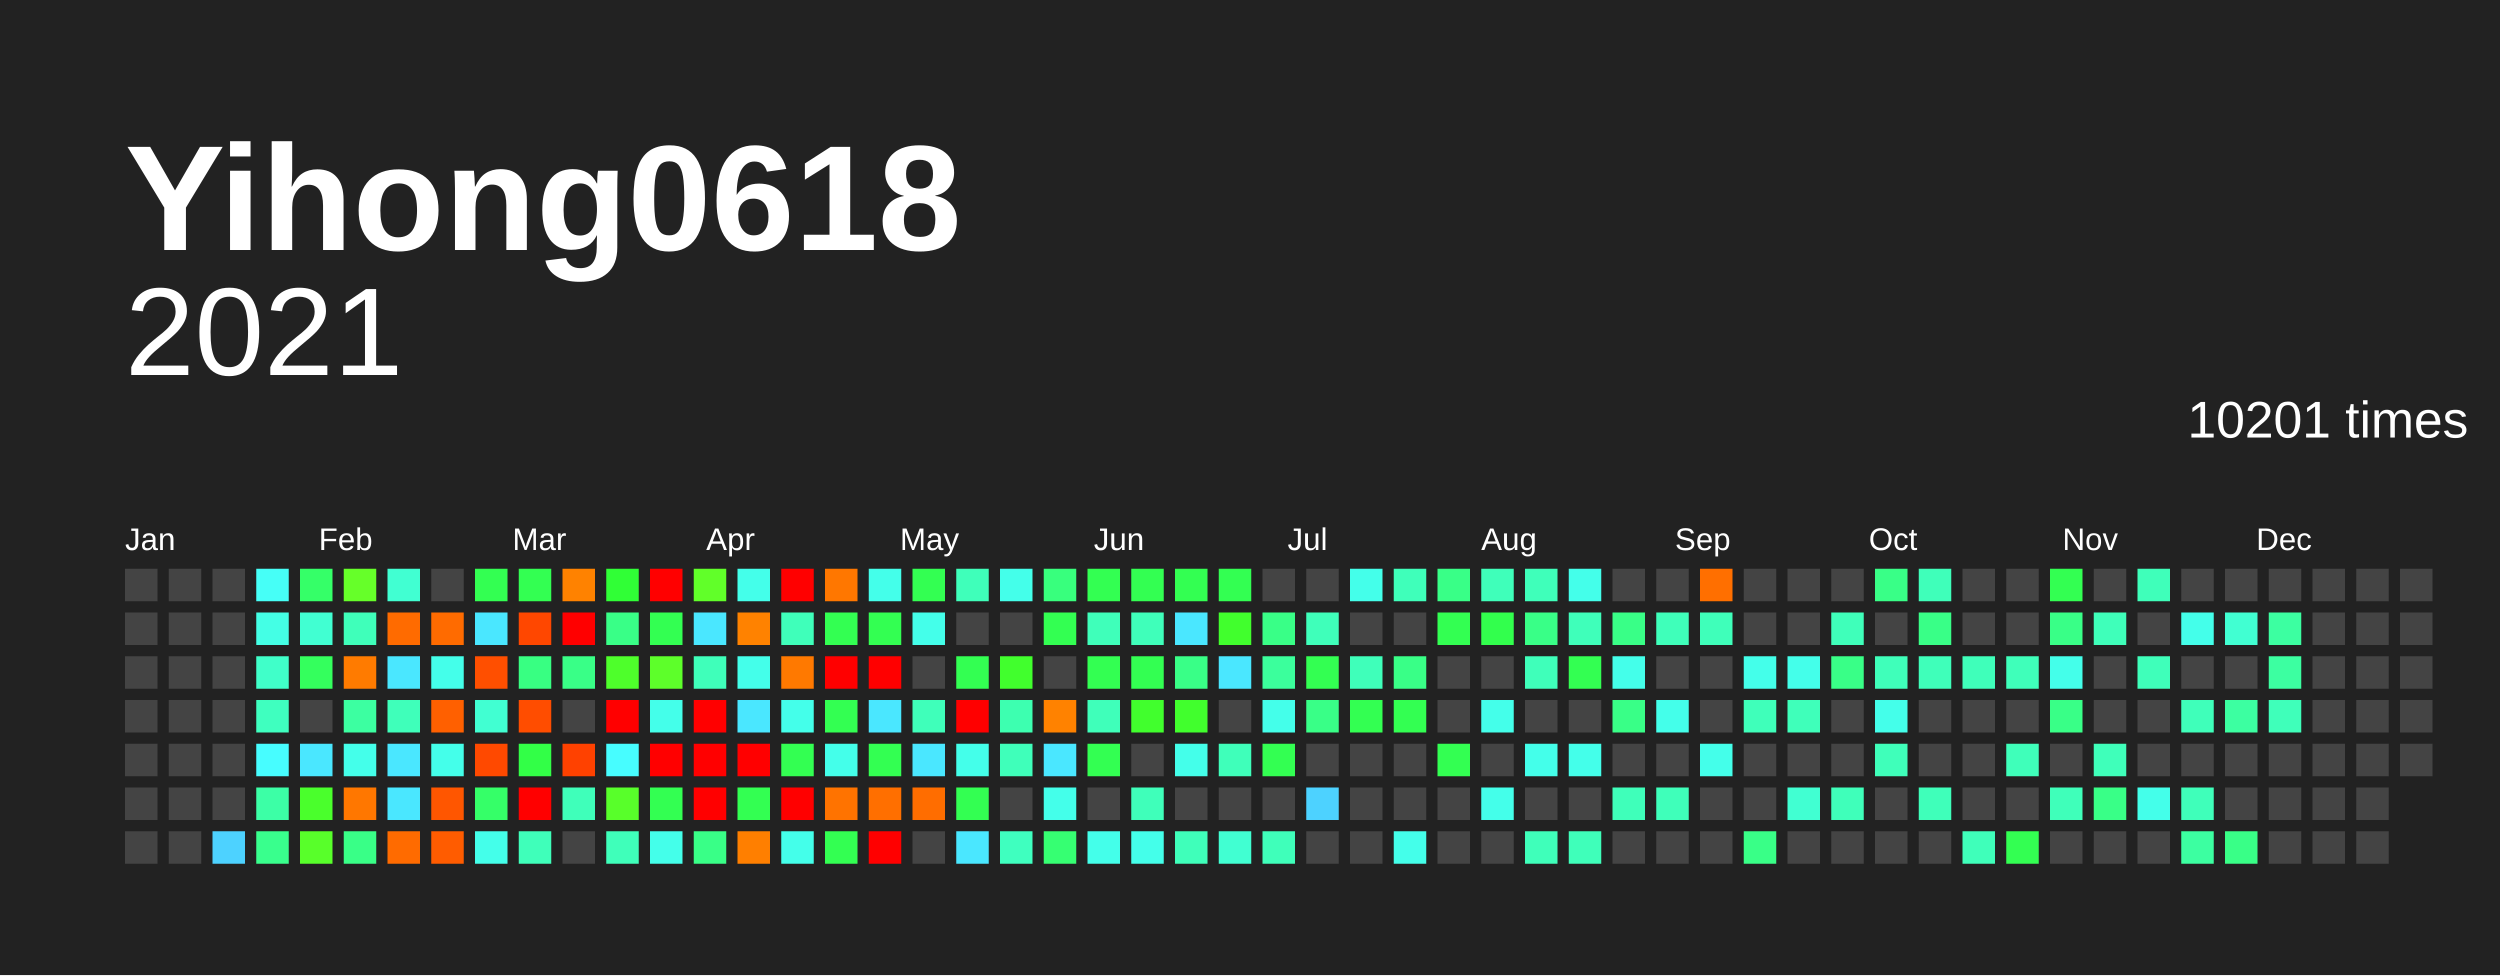
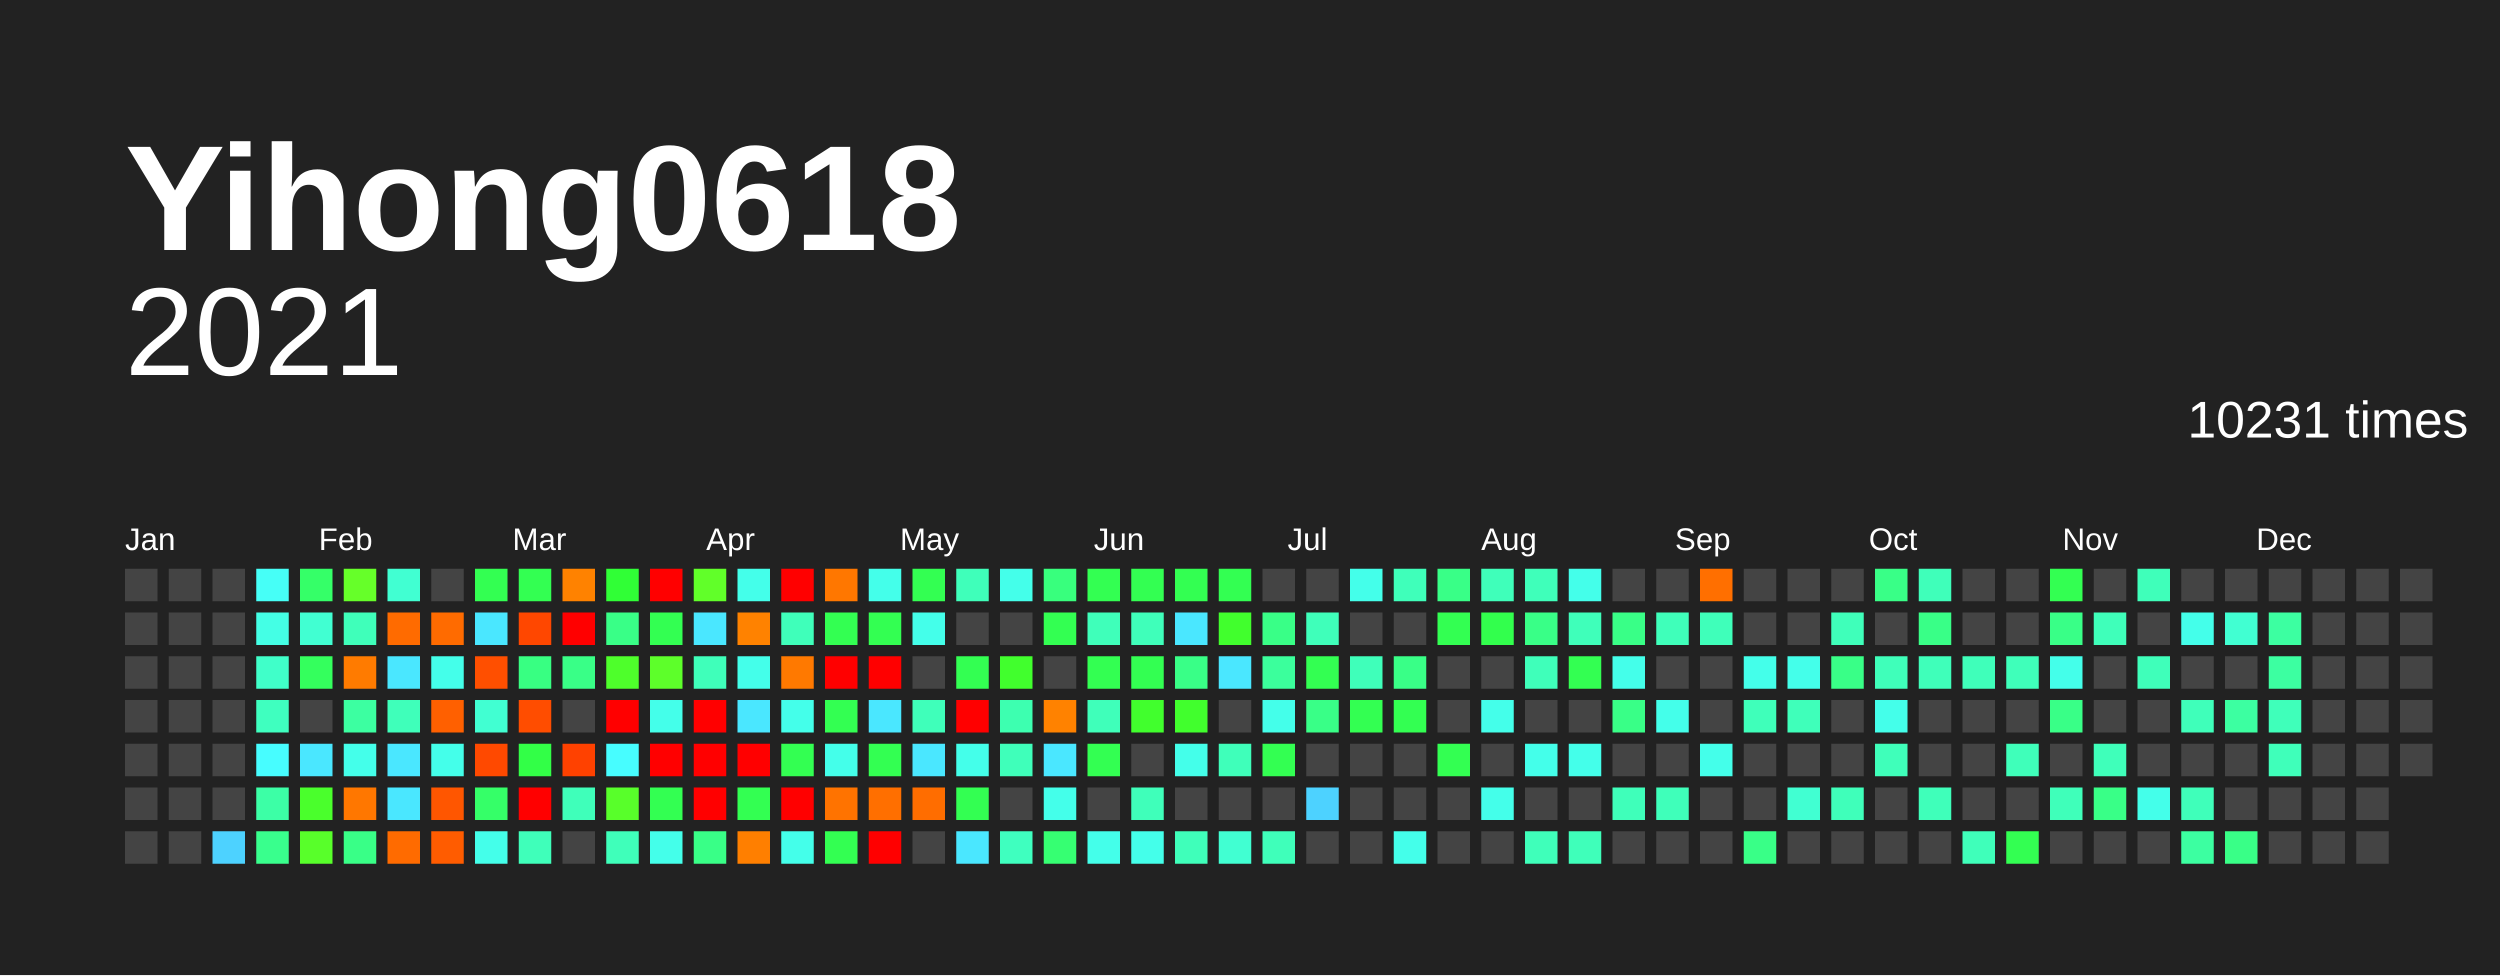
<svg xmlns="http://www.w3.org/2000/svg" baseProfile="full" height="78mm" version="1.1" viewBox="0,0,200,78" width="200mm">
  <defs />
  <rect fill="#222222" height="78" width="200" x="0" y="0" />
  <text fill="#FFFFFF" style="font-size:12px; font-family:Arial; font-weight:bold;" x="10" y="20">Yihong0618</text>
  <text alignment-baseline="hanging" fill="#FFFFFF" style="font-size:10.0px; font-family:Arial;" x="10" y="30">2021</text>
-   <text alignment-baseline="hanging" fill="#FFFFFF" style="font-size:4.125px; font-family:Arial;" x="175" y="35">10201 times</text>
+   <text alignment-baseline="hanging" fill="#FFFFFF" style="font-size:4.125px; font-family:Arial;" x="175" y="35">10231 times</text>
  <text fill="#FFFFFF" style="font-size:2.5px; font-family:Arial" x="10.0" y="44">Jan</text>
  <text fill="#FFFFFF" style="font-size:2.5px; font-family:Arial" x="25.5" y="44">Feb</text>
  <text fill="#FFFFFF" style="font-size:2.5px; font-family:Arial" x="41.0" y="44">Mar</text>
  <text fill="#FFFFFF" style="font-size:2.5px; font-family:Arial" x="56.5" y="44">Apr</text>
  <text fill="#FFFFFF" style="font-size:2.5px; font-family:Arial" x="72.0" y="44">May</text>
  <text fill="#FFFFFF" style="font-size:2.5px; font-family:Arial" x="87.5" y="44">Jun</text>
  <text fill="#FFFFFF" style="font-size:2.5px; font-family:Arial" x="103.0" y="44">Jul</text>
  <text fill="#FFFFFF" style="font-size:2.5px; font-family:Arial" x="118.5" y="44">Aug</text>
  <text fill="#FFFFFF" style="font-size:2.5px; font-family:Arial" x="134.0" y="44">Sep</text>
  <text fill="#FFFFFF" style="font-size:2.5px; font-family:Arial" x="149.5" y="44">Oct</text>
  <text fill="#FFFFFF" style="font-size:2.5px; font-family:Arial" x="165.0" y="44">Nov</text>
  <text fill="#FFFFFF" style="font-size:2.5px; font-family:Arial" x="180.5" y="44">Dec</text>
  <rect fill="#444444" height="2.6" width="2.6" x="10.0" y="45.5" />
  <rect fill="#444444" height="2.6" width="2.6" x="10.0" y="49.0" />
  <rect fill="#444444" height="2.6" width="2.6" x="10.0" y="52.5" />
  <rect fill="#444444" height="2.6" width="2.6" x="10.0" y="56.0" />
  <rect fill="#444444" height="2.6" width="2.6" x="10.0" y="59.5" />
  <rect fill="#444444" height="2.6" width="2.6" x="10.0" y="63.0" />
  <rect fill="#444444" height="2.6" width="2.6" x="10.0" y="66.5" />
  <rect fill="#444444" height="2.6" width="2.6" x="13.5" y="45.5" />
  <rect fill="#444444" height="2.6" width="2.6" x="13.5" y="49.0" />
  <rect fill="#444444" height="2.6" width="2.6" x="13.5" y="52.5" />
  <rect fill="#444444" height="2.6" width="2.6" x="13.5" y="56.0" />
  <rect fill="#444444" height="2.6" width="2.6" x="13.5" y="59.5" />
  <rect fill="#444444" height="2.6" width="2.6" x="13.5" y="63.0" />
  <rect fill="#444444" height="2.6" width="2.6" x="13.5" y="66.5" />
  <rect fill="#444444" height="2.6" width="2.6" x="17.0" y="45.5" />
  <rect fill="#444444" height="2.6" width="2.6" x="17.0" y="49.0" />
  <rect fill="#444444" height="2.6" width="2.6" x="17.0" y="52.5" />
  <rect fill="#444444" height="2.6" width="2.6" x="17.0" y="56.0" />
  <rect fill="#444444" height="2.6" width="2.6" x="17.0" y="59.5" />
  <rect fill="#444444" height="2.6" width="2.6" x="17.0" y="63.0" />
  <rect fill="#4dd2ff" height="2.6" width="2.6" x="17.0" y="66.5" />
  <rect fill="#46fff7" height="2.6" width="2.6" x="20.5" y="45.5" />
  <rect fill="#44ffe5" height="2.6" width="2.6" x="20.5" y="49.0" />
  <rect fill="#40ffc9" height="2.6" width="2.6" x="20.5" y="52.5" />
  <rect fill="#3fffbf" height="2.6" width="2.6" x="20.5" y="56.0" />
  <rect fill="#47fdff" height="2.6" width="2.6" x="20.5" y="59.5" />
  <rect fill="#3cffa6" height="2.6" width="2.6" x="20.5" y="63.0" />
  <rect fill="#39ff8d" height="2.6" width="2.6" x="20.5" y="66.5" />
  <rect fill="#35ff68" height="2.6" width="2.6" x="24.0" y="45.5" />
  <rect fill="#41ffd2" height="2.6" width="2.6" x="24.0" y="49.0" />
  <rect fill="#34ff5d" height="2.6" width="2.6" x="24.0" y="52.5" />
  <rect fill="#444444" height="2.6" width="2.6" x="24.0" y="56.0" />
  <rect fill="#4ae7ff" height="2.6" width="2.6" x="24.0" y="59.5" />
  <rect fill="#4aff2c" height="2.6" width="2.6" x="24.0" y="63.0" />
  <rect fill="#58ff2a" height="2.6" width="2.6" x="24.0" y="66.5" />
  <rect fill="#66ff29" height="2.6" width="2.6" x="27.5" y="45.5" />
  <rect fill="#3fffba" height="2.6" width="2.6" x="27.5" y="49.0" />
  <rect fill="#ff7b00" height="2.6" width="2.6" x="27.5" y="52.5" />
  <rect fill="#3cffa1" height="2.6" width="2.6" x="27.5" y="56.0" />
  <rect fill="#44ffea" height="2.6" width="2.6" x="27.5" y="59.5" />
  <rect fill="#ff7700" height="2.6" width="2.6" x="27.5" y="63.0" />
  <rect fill="#39ff87" height="2.6" width="2.6" x="27.5" y="66.5" />
  <rect fill="#41ffd2" height="2.6" width="2.6" x="31.0" y="45.5" />
  <rect fill="#ff6b00" height="2.6" width="2.6" x="31.0" y="49.0" />
  <rect fill="#4ae7ff" height="2.6" width="2.6" x="31.0" y="52.5" />
  <rect fill="#3fffba" height="2.6" width="2.6" x="31.0" y="56.0" />
  <rect fill="#4ae7ff" height="2.6" width="2.6" x="31.0" y="59.5" />
  <rect fill="#4ae7ff" height="2.6" width="2.6" x="31.0" y="63.0" />
  <rect fill="#ff6b00" height="2.6" width="2.6" x="31.0" y="66.5" />
  <rect fill="#444444" height="2.6" width="2.6" x="34.5" y="45.5" />
  <rect fill="#ff6b00" height="2.6" width="2.6" x="34.5" y="49.0" />
  <rect fill="#44ffea" height="2.6" width="2.6" x="34.5" y="52.5" />
  <rect fill="#ff6000" height="2.6" width="2.6" x="34.5" y="56.0" />
  <rect fill="#44ffea" height="2.6" width="2.6" x="34.5" y="59.5" />
  <rect fill="#ff5600" height="2.6" width="2.6" x="34.5" y="63.0" />
  <rect fill="#ff5c00" height="2.6" width="2.6" x="34.5" y="66.5" />
  <rect fill="#33ff52" height="2.6" width="2.6" x="38.0" y="45.5" />
  <rect fill="#4ae7ff" height="2.6" width="2.6" x="38.0" y="49.0" />
  <rect fill="#ff4f00" height="2.6" width="2.6" x="38.0" y="52.5" />
  <rect fill="#41ffd2" height="2.6" width="2.6" x="38.0" y="56.0" />
  <rect fill="#ff4900" height="2.6" width="2.6" x="38.0" y="59.5" />
  <rect fill="#35ff68" height="2.6" width="2.6" x="38.0" y="63.0" />
  <rect fill="#44ffea" height="2.6" width="2.6" x="38.0" y="66.5" />
  <rect fill="#33ff52" height="2.6" width="2.6" x="41.5" y="45.5" />
  <rect fill="#ff4700" height="2.6" width="2.6" x="41.5" y="49.0" />
  <rect fill="#38ff82" height="2.6" width="2.6" x="41.5" y="52.5" />
  <rect fill="#ff4d00" height="2.6" width="2.6" x="41.5" y="56.0" />
  <rect fill="#32ff47" height="2.6" width="2.6" x="41.5" y="59.5" />
  <rect fill="red" height="2.6" width="2.6" x="41.5" y="63.0" />
  <rect fill="#3fffba" height="2.6" width="2.6" x="41.5" y="66.5" />
  <rect fill="#ff8200" height="2.6" width="2.6" x="45.0" y="45.5" />
  <rect fill="red" height="2.6" width="2.6" x="45.0" y="49.0" />
  <rect fill="#39ff87" height="2.6" width="2.6" x="45.0" y="52.5" />
  <rect fill="#444444" height="2.6" width="2.6" x="45.0" y="56.0" />
  <rect fill="#ff4100" height="2.6" width="2.6" x="45.0" y="59.5" />
  <rect fill="#3fffba" height="2.6" width="2.6" x="45.0" y="63.0" />
  <rect fill="#444444" height="2.6" width="2.6" x="45.0" y="66.5" />
  <rect fill="#30ff36" height="2.6" width="2.6" x="48.5" y="45.5" />
  <rect fill="#39ff87" height="2.6" width="2.6" x="48.5" y="49.0" />
  <rect fill="#4eff2b" height="2.6" width="2.6" x="48.5" y="52.5" />
  <rect fill="red" height="2.6" width="2.6" x="48.5" y="56.0" />
  <rect fill="#47fdff" height="2.6" width="2.6" x="48.5" y="59.5" />
  <rect fill="#58ff2a" height="2.6" width="2.6" x="48.5" y="63.0" />
  <rect fill="#3fffba" height="2.6" width="2.6" x="48.5" y="66.5" />
  <rect fill="red" height="2.6" width="2.6" x="52.0" y="45.5" />
  <rect fill="#33ff52" height="2.6" width="2.6" x="52.0" y="49.0" />
  <rect fill="#5dff2a" height="2.6" width="2.6" x="52.0" y="52.5" />
  <rect fill="#44ffea" height="2.6" width="2.6" x="52.0" y="56.0" />
  <rect fill="red" height="2.6" width="2.6" x="52.0" y="59.5" />
  <rect fill="#33ff52" height="2.6" width="2.6" x="52.0" y="63.0" />
  <rect fill="#44ffea" height="2.6" width="2.6" x="52.0" y="66.5" />
  <rect fill="#61ff29" height="2.6" width="2.6" x="55.5" y="45.5" />
  <rect fill="#4ae7ff" height="2.6" width="2.6" x="55.5" y="49.0" />
  <rect fill="#3fffba" height="2.6" width="2.6" x="55.5" y="52.5" />
  <rect fill="red" height="2.6" width="2.6" x="55.5" y="56.0" />
  <rect fill="red" height="2.6" width="2.6" x="55.5" y="59.5" />
  <rect fill="red" height="2.6" width="2.6" x="55.5" y="63.0" />
  <rect fill="#39ff87" height="2.6" width="2.6" x="55.5" y="66.5" />
  <rect fill="#44ffea" height="2.6" width="2.6" x="59.0" y="45.5" />
  <rect fill="#ff8200" height="2.6" width="2.6" x="59.0" y="49.0" />
  <rect fill="#44ffea" height="2.6" width="2.6" x="59.0" y="52.5" />
  <rect fill="#4ae7ff" height="2.6" width="2.6" x="59.0" y="56.0" />
  <rect fill="red" height="2.6" width="2.6" x="59.0" y="59.5" />
  <rect fill="#33ff52" height="2.6" width="2.6" x="59.0" y="63.0" />
  <rect fill="#ff7f00" height="2.6" width="2.6" x="59.0" y="66.5" />
  <rect fill="red" height="2.6" width="2.6" x="62.5" y="45.5" />
  <rect fill="#3fffba" height="2.6" width="2.6" x="62.5" y="49.0" />
  <rect fill="#ff7900" height="2.6" width="2.6" x="62.5" y="52.5" />
  <rect fill="#44ffea" height="2.6" width="2.6" x="62.5" y="56.0" />
  <rect fill="#33ff52" height="2.6" width="2.6" x="62.5" y="59.5" />
  <rect fill="red" height="2.6" width="2.6" x="62.5" y="63.0" />
  <rect fill="#44ffea" height="2.6" width="2.6" x="62.5" y="66.5" />
  <rect fill="#ff7700" height="2.6" width="2.6" x="66.0" y="45.5" />
  <rect fill="#33ff52" height="2.6" width="2.6" x="66.0" y="49.0" />
  <rect fill="red" height="2.6" width="2.6" x="66.0" y="52.5" />
  <rect fill="#33ff52" height="2.6" width="2.6" x="66.0" y="56.0" />
  <rect fill="#44ffea" height="2.6" width="2.6" x="66.0" y="59.5" />
  <rect fill="#ff7300" height="2.6" width="2.6" x="66.0" y="63.0" />
  <rect fill="#33ff52" height="2.6" width="2.6" x="66.0" y="66.5" />
  <rect fill="#44ffea" height="2.6" width="2.6" x="69.5" y="45.5" />
  <rect fill="#33ff52" height="2.6" width="2.6" x="69.5" y="49.0" />
  <rect fill="red" height="2.6" width="2.6" x="69.5" y="52.5" />
  <rect fill="#4ae7ff" height="2.6" width="2.6" x="69.5" y="56.0" />
  <rect fill="#33ff52" height="2.6" width="2.6" x="69.5" y="59.5" />
  <rect fill="#ff6f00" height="2.6" width="2.6" x="69.5" y="63.0" />
  <rect fill="red" height="2.6" width="2.6" x="69.5" y="66.5" />
  <rect fill="#33ff52" height="2.6" width="2.6" x="73.0" y="45.5" />
  <rect fill="#44ffea" height="2.6" width="2.6" x="73.0" y="49.0" />
  <rect fill="#444444" height="2.6" width="2.6" x="73.0" y="52.5" />
  <rect fill="#3fffba" height="2.6" width="2.6" x="73.0" y="56.0" />
  <rect fill="#4ae7ff" height="2.6" width="2.6" x="73.0" y="59.5" />
  <rect fill="#ff6d00" height="2.6" width="2.6" x="73.0" y="63.0" />
  <rect fill="#444444" height="2.6" width="2.6" x="73.0" y="66.5" />
  <rect fill="#3fffba" height="2.6" width="2.6" x="76.5" y="45.5" />
  <rect fill="#444444" height="2.6" width="2.6" x="76.5" y="49.0" />
  <rect fill="#33ff52" height="2.6" width="2.6" x="76.5" y="52.5" />
  <rect fill="red" height="2.6" width="2.6" x="76.5" y="56.0" />
  <rect fill="#44ffea" height="2.6" width="2.6" x="76.5" y="59.5" />
  <rect fill="#33ff52" height="2.6" width="2.6" x="76.5" y="63.0" />
  <rect fill="#4ae7ff" height="2.6" width="2.6" x="76.5" y="66.5" />
  <rect fill="#44ffea" height="2.6" width="2.6" x="80.0" y="45.5" />
  <rect fill="#444444" height="2.6" width="2.6" x="80.0" y="49.0" />
  <rect fill="#41ff2d" height="2.6" width="2.6" x="80.0" y="52.5" />
  <rect fill="#3dffb0" height="2.6" width="2.6" x="80.0" y="56.0" />
  <rect fill="#3fffba" height="2.6" width="2.6" x="80.0" y="59.5" />
  <rect fill="#444444" height="2.6" width="2.6" x="80.0" y="63.0" />
  <rect fill="#3fffbf" height="2.6" width="2.6" x="80.0" y="66.5" />
  <rect fill="#38ff7d" height="2.6" width="2.6" x="83.5" y="45.5" />
  <rect fill="#33ff52" height="2.6" width="2.6" x="83.5" y="49.0" />
  <rect fill="#444444" height="2.6" width="2.6" x="83.5" y="52.5" />
  <rect fill="#ff8200" height="2.6" width="2.6" x="83.5" y="56.0" />
  <rect fill="#4ae7ff" height="2.6" width="2.6" x="83.5" y="59.5" />
  <rect fill="#44ffea" height="2.6" width="2.6" x="83.5" y="63.0" />
  <rect fill="#36ff72" height="2.6" width="2.6" x="83.5" y="66.5" />
  <rect fill="#33ff52" height="2.6" width="2.6" x="87.0" y="45.5" />
  <rect fill="#3fffba" height="2.6" width="2.6" x="87.0" y="49.0" />
  <rect fill="#33ff52" height="2.6" width="2.6" x="87.0" y="52.5" />
  <rect fill="#3fffba" height="2.6" width="2.6" x="87.0" y="56.0" />
  <rect fill="#33ff52" height="2.6" width="2.6" x="87.0" y="59.5" />
  <rect fill="#444444" height="2.6" width="2.6" x="87.0" y="63.0" />
  <rect fill="#44ffea" height="2.6" width="2.6" x="87.0" y="66.5" />
  <rect fill="#33ff52" height="2.6" width="2.6" x="90.5" y="45.5" />
  <rect fill="#3fffba" height="2.6" width="2.6" x="90.5" y="49.0" />
  <rect fill="#33ff52" height="2.6" width="2.6" x="90.5" y="52.5" />
  <rect fill="#41ff2d" height="2.6" width="2.6" x="90.5" y="56.0" />
  <rect fill="#444444" height="2.6" width="2.6" x="90.5" y="59.5" />
  <rect fill="#3fffba" height="2.6" width="2.6" x="90.5" y="63.0" />
  <rect fill="#44ffea" height="2.6" width="2.6" x="90.5" y="66.5" />
  <rect fill="#33ff52" height="2.6" width="2.6" x="94.0" y="45.5" />
  <rect fill="#4ae7ff" height="2.6" width="2.6" x="94.0" y="49.0" />
  <rect fill="#39ff87" height="2.6" width="2.6" x="94.0" y="52.5" />
  <rect fill="#41ff2d" height="2.6" width="2.6" x="94.0" y="56.0" />
  <rect fill="#44ffea" height="2.6" width="2.6" x="94.0" y="59.5" />
  <rect fill="#444444" height="2.6" width="2.6" x="94.0" y="63.0" />
  <rect fill="#3fffba" height="2.6" width="2.6" x="94.0" y="66.5" />
  <rect fill="#33ff52" height="2.6" width="2.6" x="97.5" y="45.5" />
  <rect fill="#41ff2d" height="2.6" width="2.6" x="97.5" y="49.0" />
  <rect fill="#4ae7ff" height="2.6" width="2.6" x="97.5" y="52.5" />
  <rect fill="#444444" height="2.6" width="2.6" x="97.5" y="56.0" />
  <rect fill="#3fffba" height="2.6" width="2.6" x="97.5" y="59.5" />
  <rect fill="#444444" height="2.6" width="2.6" x="97.5" y="63.0" />
  <rect fill="#41ffd2" height="2.6" width="2.6" x="97.5" y="66.5" />
  <rect fill="#444444" height="2.6" width="2.6" x="101.0" y="45.5" />
  <rect fill="#39ff87" height="2.6" width="2.6" x="101.0" y="49.0" />
  <rect fill="#3bff9c" height="2.6" width="2.6" x="101.0" y="52.5" />
  <rect fill="#44ffea" height="2.6" width="2.6" x="101.0" y="56.0" />
  <rect fill="#33ff52" height="2.6" width="2.6" x="101.0" y="59.5" />
  <rect fill="#444444" height="2.6" width="2.6" x="101.0" y="63.0" />
  <rect fill="#3fffba" height="2.6" width="2.6" x="101.0" y="66.5" />
  <rect fill="#444444" height="2.6" width="2.6" x="104.5" y="45.5" />
  <rect fill="#3fffba" height="2.6" width="2.6" x="104.5" y="49.0" />
  <rect fill="#33ff52" height="2.6" width="2.6" x="104.5" y="52.5" />
  <rect fill="#39ff87" height="2.6" width="2.6" x="104.5" y="56.0" />
  <rect fill="#444444" height="2.6" width="2.6" x="104.5" y="59.5" />
  <rect fill="#4dd2ff" height="2.6" width="2.6" x="104.5" y="63.0" />
  <rect fill="#444444" height="2.6" width="2.6" x="104.5" y="66.5" />
  <rect fill="#44ffea" height="2.6" width="2.6" x="108.0" y="45.5" />
  <rect fill="#444444" height="2.6" width="2.6" x="108.0" y="49.0" />
  <rect fill="#3fffba" height="2.6" width="2.6" x="108.0" y="52.5" />
  <rect fill="#33ff52" height="2.6" width="2.6" x="108.0" y="56.0" />
  <rect fill="#444444" height="2.6" width="2.6" x="108.0" y="59.5" />
  <rect fill="#444444" height="2.6" width="2.6" x="108.0" y="63.0" />
  <rect fill="#444444" height="2.6" width="2.6" x="108.0" y="66.5" />
  <rect fill="#3fffba" height="2.6" width="2.6" x="111.5" y="45.5" />
  <rect fill="#444444" height="2.6" width="2.6" x="111.5" y="49.0" />
  <rect fill="#39ff87" height="2.6" width="2.6" x="111.5" y="52.5" />
  <rect fill="#33ff52" height="2.6" width="2.6" x="111.5" y="56.0" />
  <rect fill="#444444" height="2.6" width="2.6" x="111.5" y="59.5" />
  <rect fill="#444444" height="2.6" width="2.6" x="111.5" y="63.0" />
  <rect fill="#44ffea" height="2.6" width="2.6" x="111.5" y="66.5" />
  <rect fill="#39ff87" height="2.6" width="2.6" x="115.0" y="45.5" />
  <rect fill="#33ff52" height="2.6" width="2.6" x="115.0" y="49.0" />
  <rect fill="#444444" height="2.6" width="2.6" x="115.0" y="52.5" />
  <rect fill="#444444" height="2.6" width="2.6" x="115.0" y="56.0" />
  <rect fill="#33ff52" height="2.6" width="2.6" x="115.0" y="59.5" />
  <rect fill="#444444" height="2.6" width="2.6" x="115.0" y="63.0" />
  <rect fill="#444444" height="2.6" width="2.6" x="115.0" y="66.5" />
  <rect fill="#3fffba" height="2.6" width="2.6" x="118.5" y="45.5" />
  <rect fill="#32ff4d" height="2.6" width="2.6" x="118.5" y="49.0" />
  <rect fill="#444444" height="2.6" width="2.6" x="118.5" y="52.5" />
  <rect fill="#44ffea" height="2.6" width="2.6" x="118.5" y="56.0" />
  <rect fill="#444444" height="2.6" width="2.6" x="118.5" y="59.5" />
  <rect fill="#44ffea" height="2.6" width="2.6" x="118.5" y="63.0" />
  <rect fill="#444444" height="2.6" width="2.6" x="118.5" y="66.5" />
  <rect fill="#3fffba" height="2.6" width="2.6" x="122.0" y="45.5" />
  <rect fill="#39ff87" height="2.6" width="2.6" x="122.0" y="49.0" />
  <rect fill="#3fffba" height="2.6" width="2.6" x="122.0" y="52.5" />
  <rect fill="#444444" height="2.6" width="2.6" x="122.0" y="56.0" />
  <rect fill="#44ffea" height="2.6" width="2.6" x="122.0" y="59.5" />
  <rect fill="#444444" height="2.6" width="2.6" x="122.0" y="63.0" />
  <rect fill="#3fffba" height="2.6" width="2.6" x="122.0" y="66.5" />
  <rect fill="#44ffea" height="2.6" width="2.6" x="125.5" y="45.5" />
  <rect fill="#3fffba" height="2.6" width="2.6" x="125.5" y="49.0" />
  <rect fill="#33ff52" height="2.6" width="2.6" x="125.5" y="52.5" />
  <rect fill="#444444" height="2.6" width="2.6" x="125.5" y="56.0" />
  <rect fill="#44ffea" height="2.6" width="2.6" x="125.5" y="59.5" />
  <rect fill="#444444" height="2.6" width="2.6" x="125.5" y="63.0" />
  <rect fill="#3fffba" height="2.6" width="2.6" x="125.5" y="66.5" />
  <rect fill="#444444" height="2.6" width="2.6" x="129.0" y="45.5" />
  <rect fill="#39ff87" height="2.6" width="2.6" x="129.0" y="49.0" />
  <rect fill="#44ffea" height="2.6" width="2.6" x="129.0" y="52.5" />
  <rect fill="#39ff87" height="2.6" width="2.6" x="129.0" y="56.0" />
  <rect fill="#444444" height="2.6" width="2.6" x="129.0" y="59.5" />
  <rect fill="#3fffba" height="2.6" width="2.6" x="129.0" y="63.0" />
  <rect fill="#444444" height="2.6" width="2.6" x="129.0" y="66.5" />
  <rect fill="#444444" height="2.6" width="2.6" x="132.5" y="45.5" />
  <rect fill="#3fffba" height="2.6" width="2.6" x="132.5" y="49.0" />
  <rect fill="#444444" height="2.6" width="2.6" x="132.5" y="52.5" />
  <rect fill="#44ffea" height="2.6" width="2.6" x="132.5" y="56.0" />
  <rect fill="#444444" height="2.6" width="2.6" x="132.5" y="59.5" />
  <rect fill="#3fffba" height="2.6" width="2.6" x="132.5" y="63.0" />
  <rect fill="#444444" height="2.6" width="2.6" x="132.5" y="66.5" />
  <rect fill="#ff6f00" height="2.6" width="2.6" x="136.0" y="45.5" />
  <rect fill="#3fffba" height="2.6" width="2.6" x="136.0" y="49.0" />
  <rect fill="#444444" height="2.6" width="2.6" x="136.0" y="52.5" />
  <rect fill="#444444" height="2.6" width="2.6" x="136.0" y="56.0" />
  <rect fill="#44ffea" height="2.6" width="2.6" x="136.0" y="59.5" />
  <rect fill="#444444" height="2.6" width="2.6" x="136.0" y="63.0" />
  <rect fill="#444444" height="2.6" width="2.6" x="136.0" y="66.5" />
  <rect fill="#444444" height="2.6" width="2.6" x="139.5" y="45.5" />
  <rect fill="#444444" height="2.6" width="2.6" x="139.5" y="49.0" />
  <rect fill="#44ffea" height="2.6" width="2.6" x="139.5" y="52.5" />
  <rect fill="#3fffba" height="2.6" width="2.6" x="139.5" y="56.0" />
  <rect fill="#444444" height="2.6" width="2.6" x="139.5" y="59.5" />
  <rect fill="#444444" height="2.6" width="2.6" x="139.5" y="63.0" />
  <rect fill="#39ff87" height="2.6" width="2.6" x="139.5" y="66.5" />
  <rect fill="#444444" height="2.6" width="2.6" x="143.0" y="45.5" />
  <rect fill="#444444" height="2.6" width="2.6" x="143.0" y="49.0" />
  <rect fill="#44ffea" height="2.6" width="2.6" x="143.0" y="52.5" />
  <rect fill="#3fffba" height="2.6" width="2.6" x="143.0" y="56.0" />
  <rect fill="#444444" height="2.6" width="2.6" x="143.0" y="59.5" />
  <rect fill="#41ffd2" height="2.6" width="2.6" x="143.0" y="63.0" />
  <rect fill="#444444" height="2.6" width="2.6" x="143.0" y="66.5" />
  <rect fill="#444444" height="2.6" width="2.6" x="146.5" y="45.5" />
  <rect fill="#3fffba" height="2.6" width="2.6" x="146.5" y="49.0" />
  <rect fill="#39ff87" height="2.6" width="2.6" x="146.5" y="52.5" />
  <rect fill="#444444" height="2.6" width="2.6" x="146.5" y="56.0" />
  <rect fill="#444444" height="2.6" width="2.6" x="146.5" y="59.5" />
  <rect fill="#3fffba" height="2.6" width="2.6" x="146.5" y="63.0" />
  <rect fill="#444444" height="2.6" width="2.6" x="146.5" y="66.5" />
  <rect fill="#39ff87" height="2.6" width="2.6" x="150.0" y="45.5" />
  <rect fill="#444444" height="2.6" width="2.6" x="150.0" y="49.0" />
  <rect fill="#3fffba" height="2.6" width="2.6" x="150.0" y="52.5" />
  <rect fill="#44ffea" height="2.6" width="2.6" x="150.0" y="56.0" />
  <rect fill="#3fffba" height="2.6" width="2.6" x="150.0" y="59.5" />
  <rect fill="#444444" height="2.6" width="2.6" x="150.0" y="63.0" />
  <rect fill="#444444" height="2.6" width="2.6" x="150.0" y="66.5" />
  <rect fill="#3fffba" height="2.6" width="2.6" x="153.5" y="45.5" />
  <rect fill="#39ff87" height="2.6" width="2.6" x="153.5" y="49.0" />
  <rect fill="#3fffba" height="2.6" width="2.6" x="153.5" y="52.5" />
  <rect fill="#444444" height="2.6" width="2.6" x="153.5" y="56.0" />
  <rect fill="#444444" height="2.6" width="2.6" x="153.5" y="59.5" />
  <rect fill="#3fffba" height="2.6" width="2.6" x="153.5" y="63.0" />
  <rect fill="#444444" height="2.6" width="2.6" x="153.5" y="66.5" />
  <rect fill="#444444" height="2.6" width="2.6" x="157.0" y="45.5" />
  <rect fill="#444444" height="2.6" width="2.6" x="157.0" y="49.0" />
  <rect fill="#3fffba" height="2.6" width="2.6" x="157.0" y="52.5" />
  <rect fill="#444444" height="2.6" width="2.6" x="157.0" y="56.0" />
  <rect fill="#444444" height="2.6" width="2.6" x="157.0" y="59.5" />
  <rect fill="#444444" height="2.6" width="2.6" x="157.0" y="63.0" />
  <rect fill="#3fffba" height="2.6" width="2.6" x="157.0" y="66.5" />
  <rect fill="#444444" height="2.6" width="2.6" x="160.5" y="45.5" />
  <rect fill="#444444" height="2.6" width="2.6" x="160.5" y="49.0" />
  <rect fill="#3fffba" height="2.6" width="2.6" x="160.5" y="52.5" />
  <rect fill="#444444" height="2.6" width="2.6" x="160.5" y="56.0" />
  <rect fill="#3fffba" height="2.6" width="2.6" x="160.5" y="59.5" />
  <rect fill="#444444" height="2.6" width="2.6" x="160.5" y="63.0" />
  <rect fill="#33ff52" height="2.6" width="2.6" x="160.5" y="66.5" />
  <rect fill="#33ff52" height="2.6" width="2.6" x="164.0" y="45.5" />
  <rect fill="#39ff87" height="2.6" width="2.6" x="164.0" y="49.0" />
  <rect fill="#44ffea" height="2.6" width="2.6" x="164.0" y="52.5" />
  <rect fill="#39ff87" height="2.6" width="2.6" x="164.0" y="56.0" />
  <rect fill="#444444" height="2.6" width="2.6" x="164.0" y="59.5" />
  <rect fill="#3fffba" height="2.6" width="2.6" x="164.0" y="63.0" />
  <rect fill="#444444" height="2.6" width="2.6" x="164.0" y="66.5" />
  <rect fill="#444444" height="2.6" width="2.6" x="167.5" y="45.5" />
  <rect fill="#3fffba" height="2.6" width="2.6" x="167.5" y="49.0" />
  <rect fill="#444444" height="2.6" width="2.6" x="167.5" y="52.5" />
  <rect fill="#444444" height="2.6" width="2.6" x="167.5" y="56.0" />
  <rect fill="#3fffba" height="2.6" width="2.6" x="167.5" y="59.5" />
  <rect fill="#39ff87" height="2.6" width="2.6" x="167.5" y="63.0" />
  <rect fill="#444444" height="2.6" width="2.6" x="167.5" y="66.5" />
  <rect fill="#3fffba" height="2.6" width="2.6" x="171.0" y="45.5" />
  <rect fill="#444444" height="2.6" width="2.6" x="171.0" y="49.0" />
  <rect fill="#3fffba" height="2.6" width="2.6" x="171.0" y="52.5" />
  <rect fill="#444444" height="2.6" width="2.6" x="171.0" y="56.0" />
  <rect fill="#444444" height="2.6" width="2.6" x="171.0" y="59.5" />
  <rect fill="#44ffea" height="2.6" width="2.6" x="171.0" y="63.0" />
  <rect fill="#444444" height="2.6" width="2.6" x="171.0" y="66.5" />
  <rect fill="#444444" height="2.6" width="2.6" x="174.5" y="45.5" />
  <rect fill="#44ffea" height="2.6" width="2.6" x="174.5" y="49.0" />
  <rect fill="#444444" height="2.6" width="2.6" x="174.5" y="52.5" />
  <rect fill="#3fffba" height="2.6" width="2.6" x="174.5" y="56.0" />
  <rect fill="#444444" height="2.6" width="2.6" x="174.5" y="59.5" />
  <rect fill="#3fffba" height="2.6" width="2.6" x="174.5" y="63.0" />
  <rect fill="#3cffa1" height="2.6" width="2.6" x="174.5" y="66.5" />
  <rect fill="#444444" height="2.6" width="2.6" x="178.0" y="45.5" />
  <rect fill="#41ffd2" height="2.6" width="2.6" x="178.0" y="49.0" />
  <rect fill="#444444" height="2.6" width="2.6" x="178.0" y="52.5" />
  <rect fill="#3cffa1" height="2.6" width="2.6" x="178.0" y="56.0" />
  <rect fill="#444444" height="2.6" width="2.6" x="178.0" y="59.5" />
  <rect fill="#444444" height="2.6" width="2.6" x="178.0" y="63.0" />
  <rect fill="#39ff87" height="2.6" width="2.6" x="178.0" y="66.5" />
  <rect fill="#444444" height="2.6" width="2.6" x="181.5" y="45.5" />
  <rect fill="#3cffa1" height="2.6" width="2.6" x="181.5" y="49.0" />
  <rect fill="#3cffa1" height="2.6" width="2.6" x="181.5" y="52.5" />
  <rect fill="#3fffba" height="2.6" width="2.6" x="181.5" y="56.0" />
-   <rect fill="#444444" height="2.6" width="2.6" x="181.5" y="59.5" />
+   <rect fill="#3fffba" height="2.6" width="2.6" x="181.5" y="59.5" />
  <rect fill="#444444" height="2.6" width="2.6" x="181.5" y="63.0" />
  <rect fill="#444444" height="2.6" width="2.6" x="181.5" y="66.5" />
  <rect fill="#444444" height="2.6" width="2.6" x="185.0" y="45.5" />
  <rect fill="#444444" height="2.6" width="2.6" x="185.0" y="49.0" />
  <rect fill="#444444" height="2.6" width="2.6" x="185.0" y="52.5" />
  <rect fill="#444444" height="2.6" width="2.6" x="185.0" y="56.0" />
  <rect fill="#444444" height="2.6" width="2.6" x="185.0" y="59.5" />
  <rect fill="#444444" height="2.6" width="2.6" x="185.0" y="63.0" />
  <rect fill="#444444" height="2.6" width="2.6" x="185.0" y="66.5" />
  <rect fill="#444444" height="2.6" width="2.6" x="188.5" y="45.5" />
  <rect fill="#444444" height="2.6" width="2.6" x="188.5" y="49.0" />
  <rect fill="#444444" height="2.6" width="2.6" x="188.5" y="52.5" />
  <rect fill="#444444" height="2.6" width="2.6" x="188.5" y="56.0" />
  <rect fill="#444444" height="2.6" width="2.6" x="188.5" y="59.5" />
  <rect fill="#444444" height="2.6" width="2.6" x="188.5" y="63.0" />
  <rect fill="#444444" height="2.6" width="2.6" x="188.5" y="66.5" />
  <rect fill="#444444" height="2.6" width="2.6" x="192.0" y="45.5" />
  <rect fill="#444444" height="2.6" width="2.6" x="192.0" y="49.0" />
  <rect fill="#444444" height="2.6" width="2.6" x="192.0" y="52.5" />
  <rect fill="#444444" height="2.6" width="2.6" x="192.0" y="56.0" />
  <rect fill="#444444" height="2.6" width="2.6" x="192.0" y="59.5" />
</svg>
